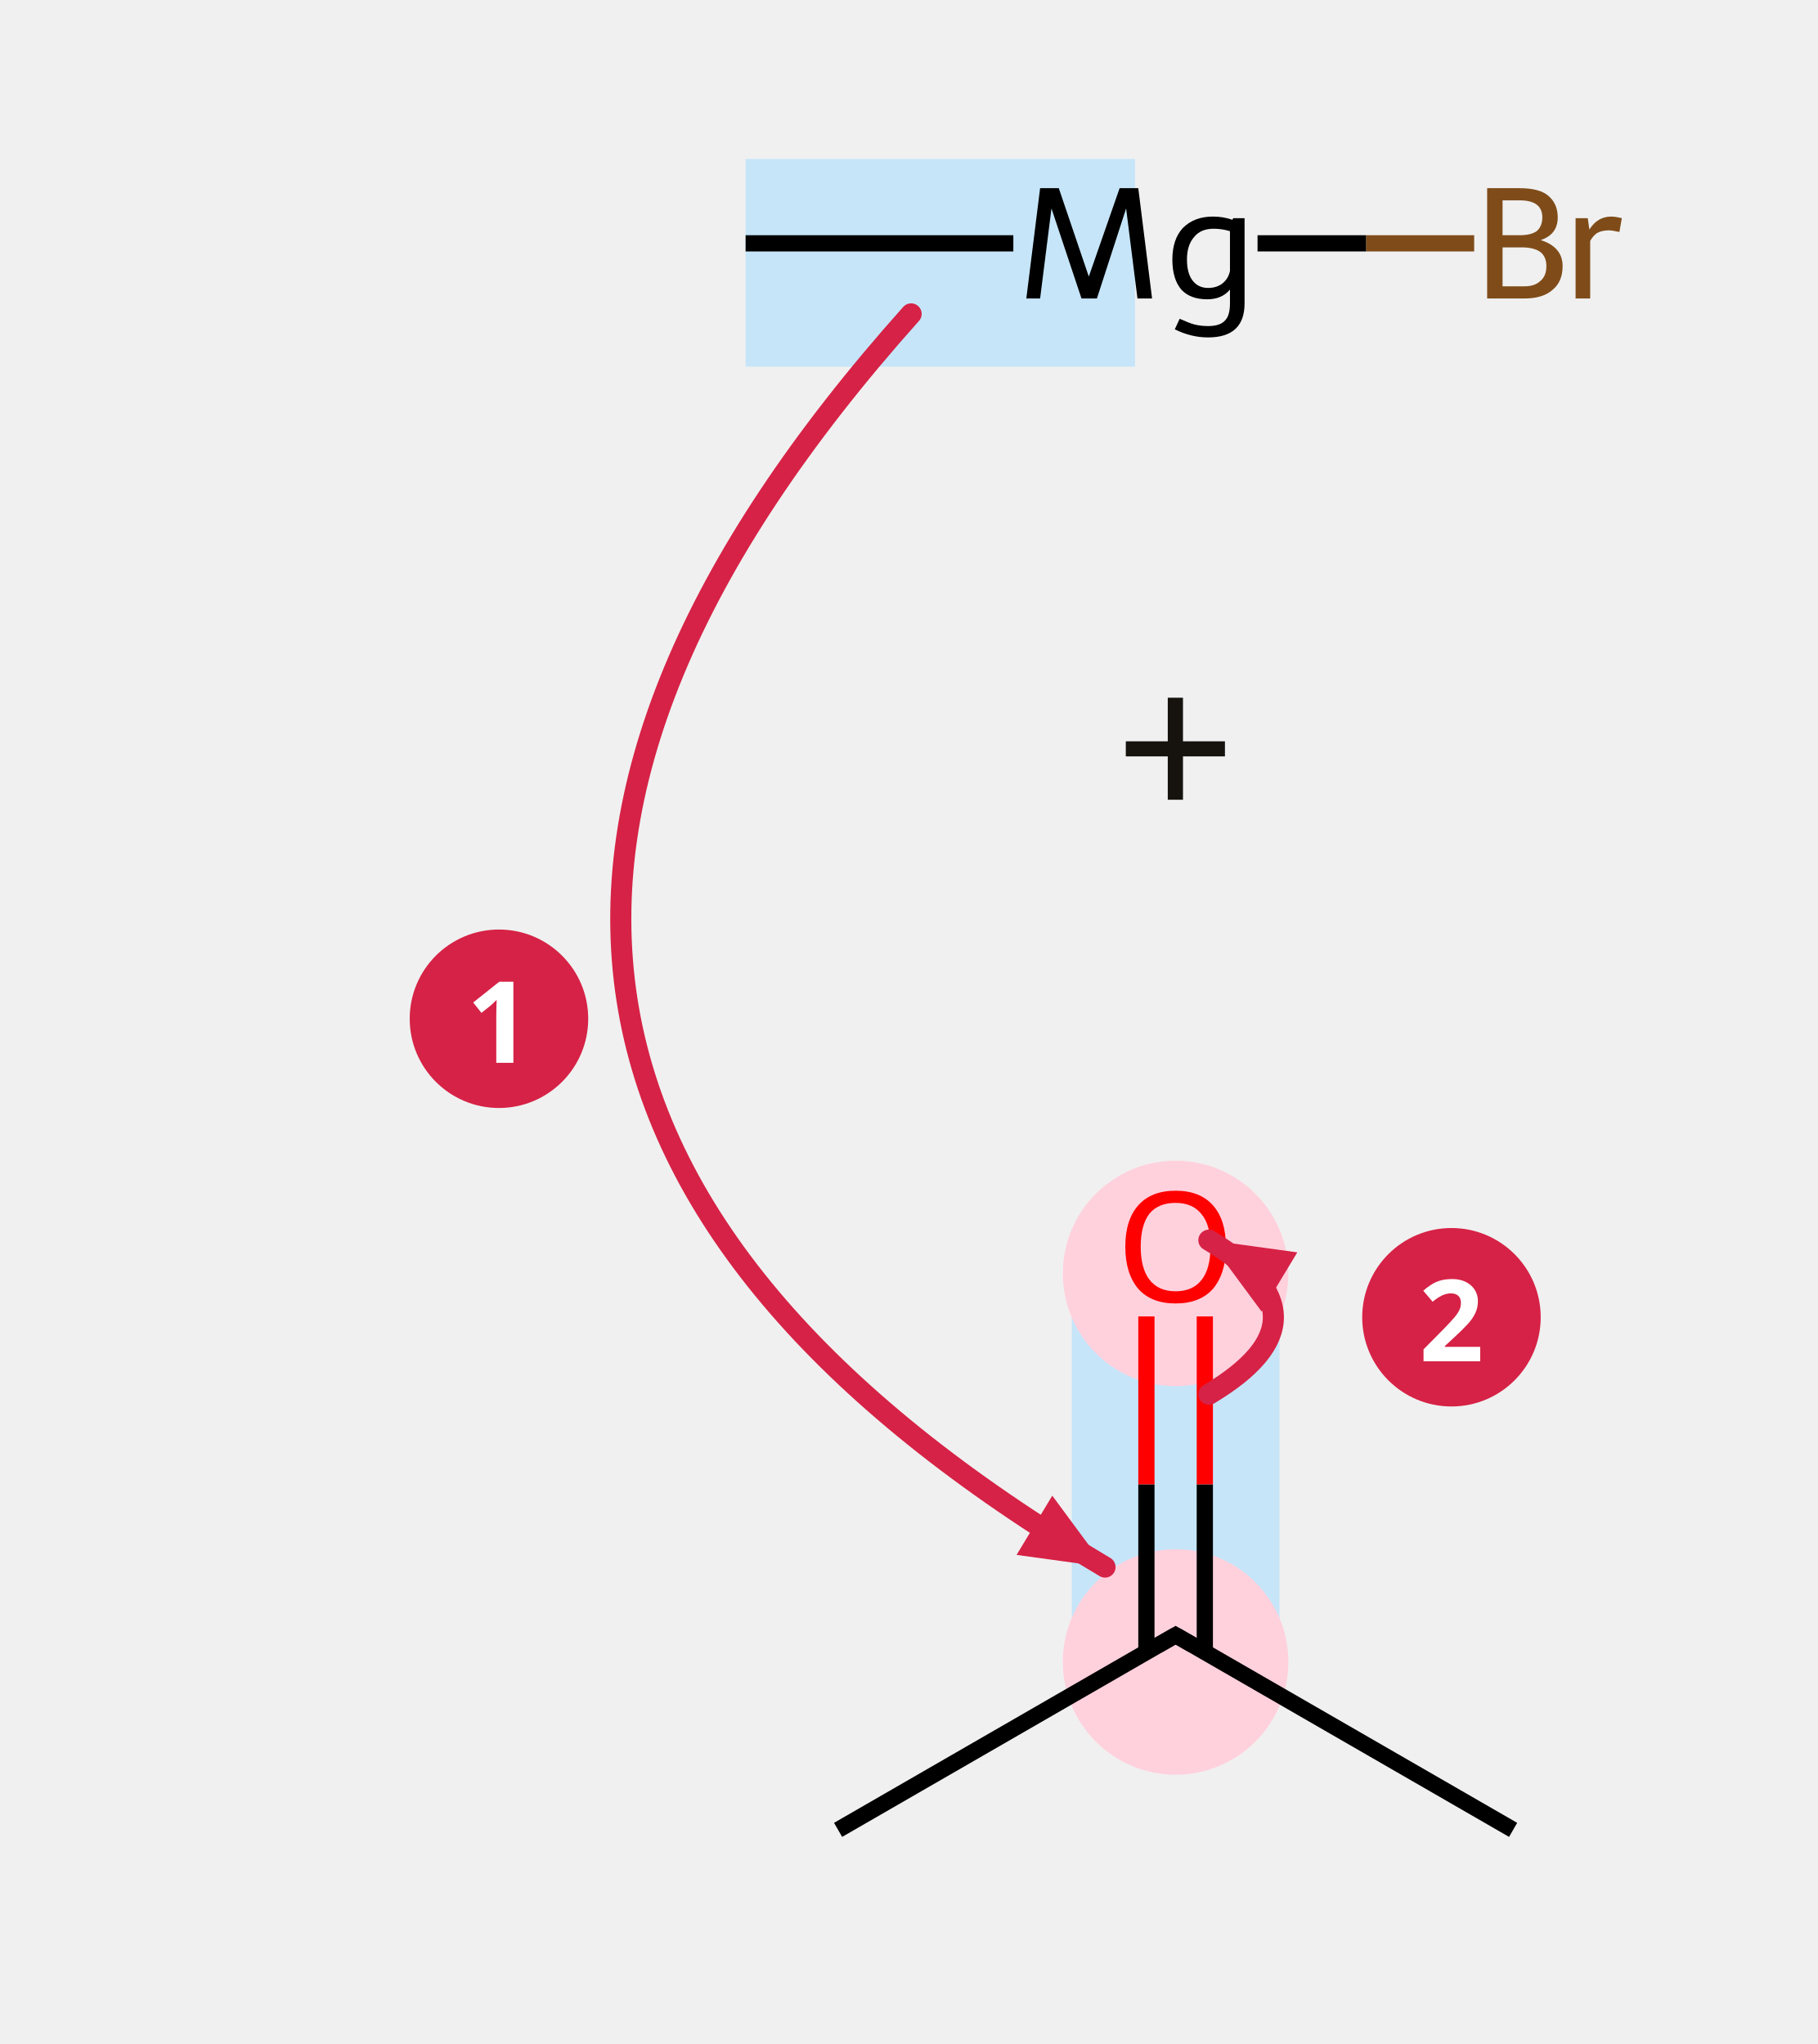
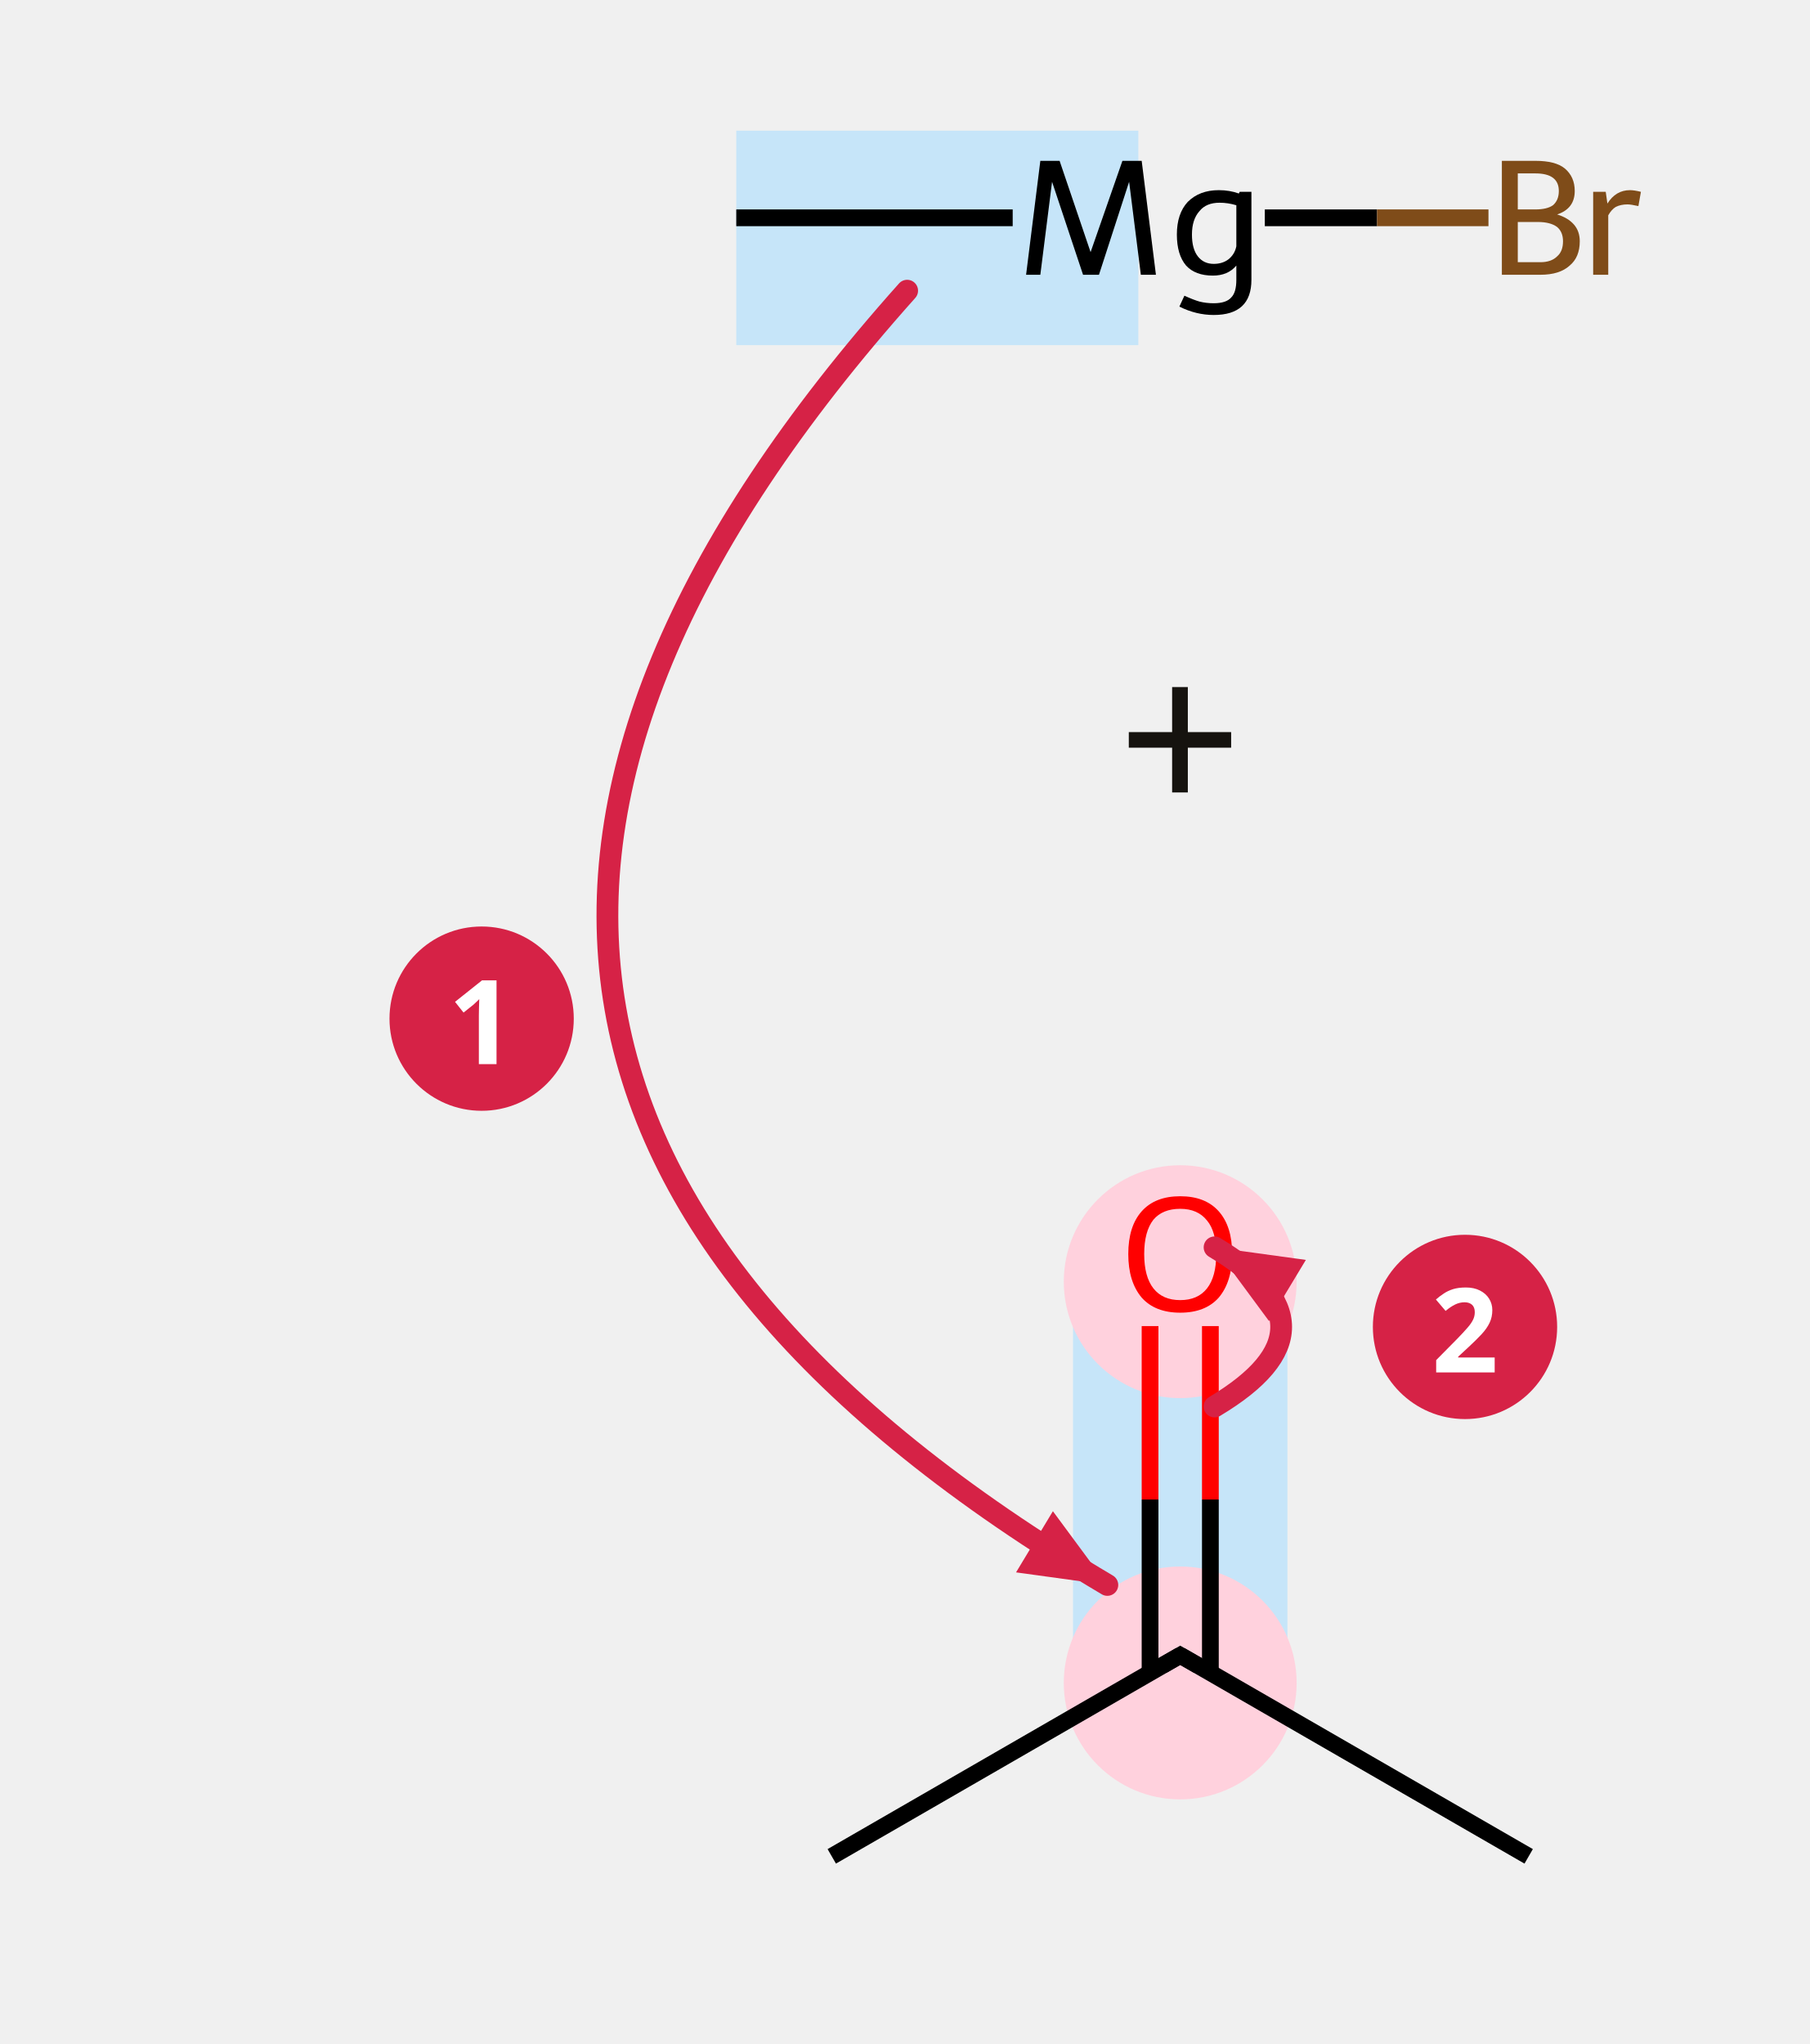
- <svg xmlns="http://www.w3.org/2000/svg" version="1.1" width="224px" height="252px" viewBox="-65 0 224 252">
+ <svg xmlns="http://www.w3.org/2000/svg" version="1.1" width="216px" height="244px" viewBox="-61 4 216 244">
  <g transform="translate(-39.1, -77.6)">
    <path class="bond-0 atom-0 atom-1" d="M 66.0,97.2 L 114.0,97.2 L 114.0,122.8 L 66.0,122.8 Z" style="fill:#C6E5F9;fill-rule:evenodd;fill-opacity:1;stroke:#C6E5F9;stroke-width:0.0px;stroke-linecap:butt;stroke-linejoin:miter;stroke-miterlimit:10;stroke-opacity:1;" />
    <path class="bond-0 atom-0 atom-1" d="M 66.0,107.6 L 99.0,107.6" style="fill:none;fill-rule:evenodd;stroke:#000000;stroke-width:2.0px;stroke-linecap:butt;stroke-linejoin:miter;stroke-opacity:1" />
    <path class="bond-1 atom-1 atom-2" d="M 129.1,107.6 L 142.5,107.6" style="fill:none;fill-rule:evenodd;stroke:#000000;stroke-width:2.0px;stroke-linecap:butt;stroke-linejoin:miter;stroke-opacity:1" />
    <path class="bond-1 atom-1 atom-2" d="M 142.5,107.6 L 155.8,107.6" style="fill:none;fill-rule:evenodd;stroke:#7F4C19;stroke-width:2.0px;stroke-linecap:butt;stroke-linejoin:miter;stroke-opacity:1" />
    <path class="atom-1" d="M 116.1 114.4 L 114.3 114.4 L 112.9 103.3 L 109.3 114.4 L 107.4 114.4 L 103.7 103.3 L 102.3 114.4 L 100.6 114.4 L 102.3 100.8 L 104.6 100.8 L 108.3 111.7 L 112.1 100.8 L 114.4 100.8 L 116.1 114.4 " fill="#000000" />
    <path class="atom-1" d="M 127.5 104.5 L 127.5 115.0 Q 127.5 119.2, 123.0 119.2 Q 120.9 119.2, 118.9 118.2 L 119.5 116.9 Q 120.6 117.4, 121.3 117.6 Q 122.1 117.8, 123.0 117.8 Q 124.5 117.8, 125.1 117.1 Q 125.7 116.5, 125.7 115.0 L 125.7 113.3 Q 124.7 114.5, 122.9 114.5 Q 120.8 114.5, 119.7 113.3 Q 118.6 112.0, 118.6 109.6 Q 118.6 107.1, 119.9 105.7 Q 121.3 104.3, 123.6 104.3 Q 124.9 104.3, 126.0 104.7 L 126.1 104.5 L 127.5 104.5 M 123.0 113.1 Q 124.0 113.1, 124.7 112.6 Q 125.5 112.0, 125.7 111.0 L 125.7 106.1 Q 124.7 105.8, 123.7 105.8 Q 122.1 105.8, 121.3 106.8 Q 120.4 107.8, 120.4 109.6 Q 120.4 111.3, 121.1 112.2 Q 121.8 113.1, 123.0 113.1 " fill="#000000" />
    <path class="atom-2" d="M 164.0 107.2 Q 165.3 107.6, 166.0 108.4 Q 166.7 109.2, 166.7 110.4 Q 166.7 112.3, 165.5 113.3 Q 164.3 114.4, 162.0 114.4 L 157.4 114.4 L 157.4 100.8 L 161.4 100.8 Q 163.8 100.8, 164.9 101.7 Q 166.1 102.7, 166.1 104.4 Q 166.1 106.5, 164.0 107.2 M 159.3 102.3 L 159.3 106.6 L 161.4 106.6 Q 162.8 106.6, 163.5 106.1 Q 164.2 105.5, 164.2 104.4 Q 164.2 102.3, 161.4 102.3 L 159.3 102.3 M 162.0 112.9 Q 163.3 112.9, 164.0 112.2 Q 164.7 111.6, 164.7 110.4 Q 164.7 109.3, 164.0 108.7 Q 163.2 108.1, 161.7 108.1 L 159.3 108.1 L 159.3 112.9 L 162.0 112.9 " fill="#7F4C19" />
    <path class="atom-2" d="M 169.8 104.5 L 170.0 105.9 Q 171.0 104.3, 172.7 104.3 Q 173.2 104.3, 174.0 104.5 L 173.7 106.2 Q 172.8 106.0, 172.4 106.0 Q 171.6 106.0, 171.0 106.3 Q 170.5 106.6, 170.1 107.3 L 170.1 114.4 L 168.3 114.4 L 168.3 104.5 L 169.8 104.5 " fill="#7F4C19" />
  </g>
  <g transform="translate(-40.1, 76.2)">
    <path class="bond-1 atom-1 atom-2" d="M 107.2,77.4 L 132.8,77.4 L 132.8,125.4 L 107.2,125.4 Z" style="fill:#C6E5F9;fill-rule:evenodd;fill-opacity:1;stroke:#C6E5F9;stroke-width:0.0px;stroke-linecap:butt;stroke-linejoin:miter;stroke-miterlimit:10;stroke-opacity:1;" />
    <ellipse cx="120.0" cy="128.7" rx="13.4" ry="13.4" class="atom-1" style="fill:#FFD1DD;fill-rule:evenodd;stroke:#FFD1DD;stroke-width:1.0px;stroke-linecap:butt;stroke-linejoin:miter;stroke-opacity:1" />
    <ellipse cx="120.0" cy="80.8" rx="13.4" ry="13.4" class="atom-2" style="fill:#FFD1DD;fill-rule:evenodd;stroke:#FFD1DD;stroke-width:1.0px;stroke-linecap:butt;stroke-linejoin:miter;stroke-opacity:1" />
    <path class="bond-0 atom-0 atom-1" d="M 78.4,149.4 L 120.0,125.4" style="fill:none;fill-rule:evenodd;stroke:#000000;stroke-width:2.0px;stroke-linecap:butt;stroke-linejoin:miter;stroke-opacity:1" />
    <path class="bond-1 atom-1 atom-2" d="M 123.6,127.5 L 123.6,106.8" style="fill:none;fill-rule:evenodd;stroke:#000000;stroke-width:2.0px;stroke-linecap:butt;stroke-linejoin:miter;stroke-opacity:1" />
    <path class="bond-1 atom-1 atom-2" d="M 123.6,106.8 L 123.6,86.1" style="fill:none;fill-rule:evenodd;stroke:#FF0000;stroke-width:2.0px;stroke-linecap:butt;stroke-linejoin:miter;stroke-opacity:1" />
    <path class="bond-1 atom-1 atom-2" d="M 116.4,127.5 L 116.4,106.8" style="fill:none;fill-rule:evenodd;stroke:#000000;stroke-width:2.0px;stroke-linecap:butt;stroke-linejoin:miter;stroke-opacity:1" />
    <path class="bond-1 atom-1 atom-2" d="M 116.4,106.8 L 116.4,86.1" style="fill:none;fill-rule:evenodd;stroke:#FF0000;stroke-width:2.0px;stroke-linecap:butt;stroke-linejoin:miter;stroke-opacity:1" />
    <path class="bond-2 atom-1 atom-3" d="M 120.0,125.4 L 161.6,149.4" style="fill:none;fill-rule:evenodd;stroke:#000000;stroke-width:2.0px;stroke-linecap:butt;stroke-linejoin:miter;stroke-opacity:1" />
    <path d="M 117.9,126.6 L 120.0,125.4 L 122.1,126.6" style="fill:none;stroke:#000000;stroke-width:2.0px;stroke-linecap:butt;stroke-linejoin:miter;stroke-miterlimit:10;stroke-opacity:1;" />
    <path class="atom-2" d="M 113.8 77.5 Q 113.8 74.2, 115.4 72.4 Q 117.0 70.6, 120.0 70.6 Q 123.0 70.6, 124.6 72.4 Q 126.2 74.2, 126.2 77.5 Q 126.2 80.8, 124.6 82.7 Q 123.0 84.5, 120.0 84.5 Q 117.0 84.5, 115.4 82.7 Q 113.8 80.8, 113.8 77.5 M 120.0 83.0 Q 122.1 83.0, 123.2 81.6 Q 124.3 80.2, 124.3 77.5 Q 124.3 74.8, 123.2 73.5 Q 122.1 72.1, 120.0 72.1 Q 117.9 72.1, 116.8 73.4 Q 115.7 74.8, 115.7 77.5 Q 115.7 80.2, 116.8 81.6 Q 117.9 83.0, 120.0 83.0 " fill="#FF0000" />
  </g>
  <text x="79.9" y="91.4" text-anchor="middle" dominant-baseline="central" font-family="Karla, sans-serif" font-size="26" fill="#16130F">+</text>
  <path d="M 47.3,38.7 Q -34.7,130.5 71.2,193.2" fill="none" stroke="#D62246" stroke-width="2.6" stroke-linecap="round" />
  <polygon points="71.2,193.2 60.3,191.7 64.7,184.4" fill="#D62246" />
  <circle cx="-3.5" cy="125.6" r="11" fill="#D62246" />
  <text x="-3.5" y="125.6" text-anchor="middle" dominant-baseline="central" font-family="Karla, sans-serif" font-size="14" font-weight="700" fill="#FFFFFF">1</text>
  <path d="M 84.0,171.9 Q 99.9,162.4 84.0,152.9" fill="none" stroke="#D62246" stroke-width="2.6" stroke-linecap="round" />
  <polygon points="84.0,152.9 94.9,154.4 90.5,161.7" fill="#D62246" />
  <circle cx="113.9" cy="162.4" r="11" fill="#D62246" />
  <text x="113.9" y="162.4" text-anchor="middle" dominant-baseline="central" font-family="Karla, sans-serif" font-size="14" font-weight="700" fill="#FFFFFF">2</text>
</svg>
